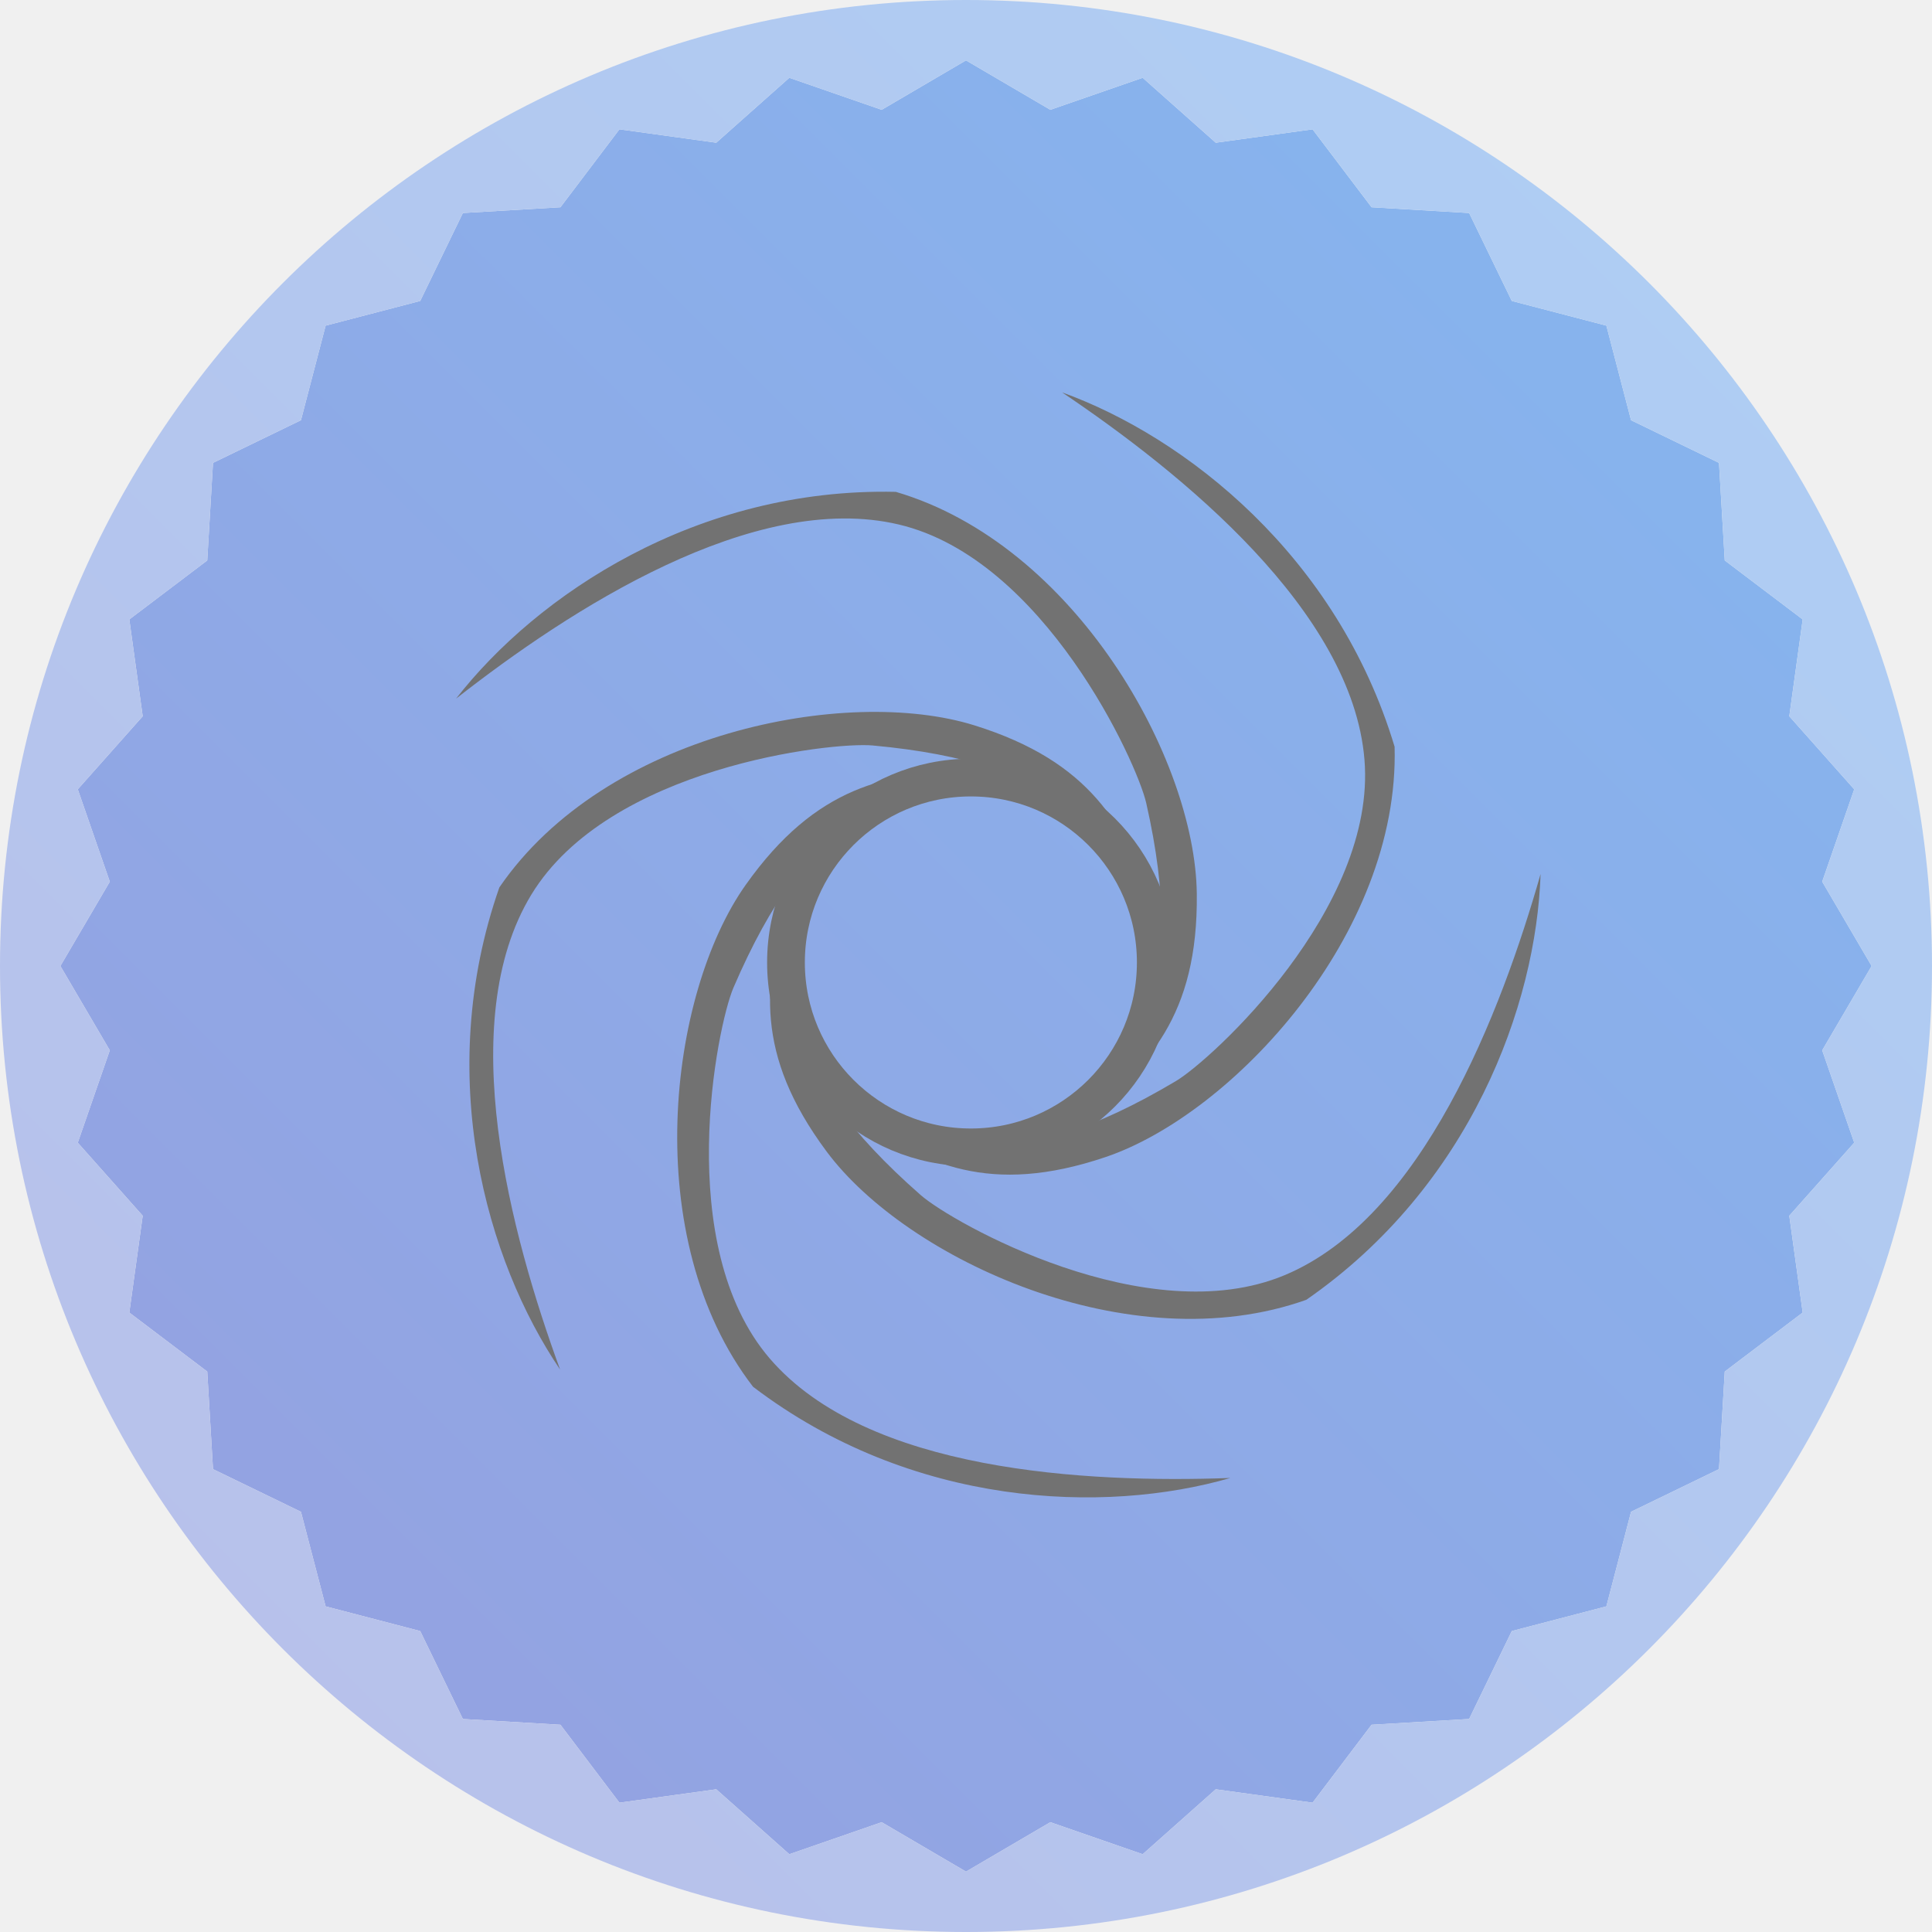
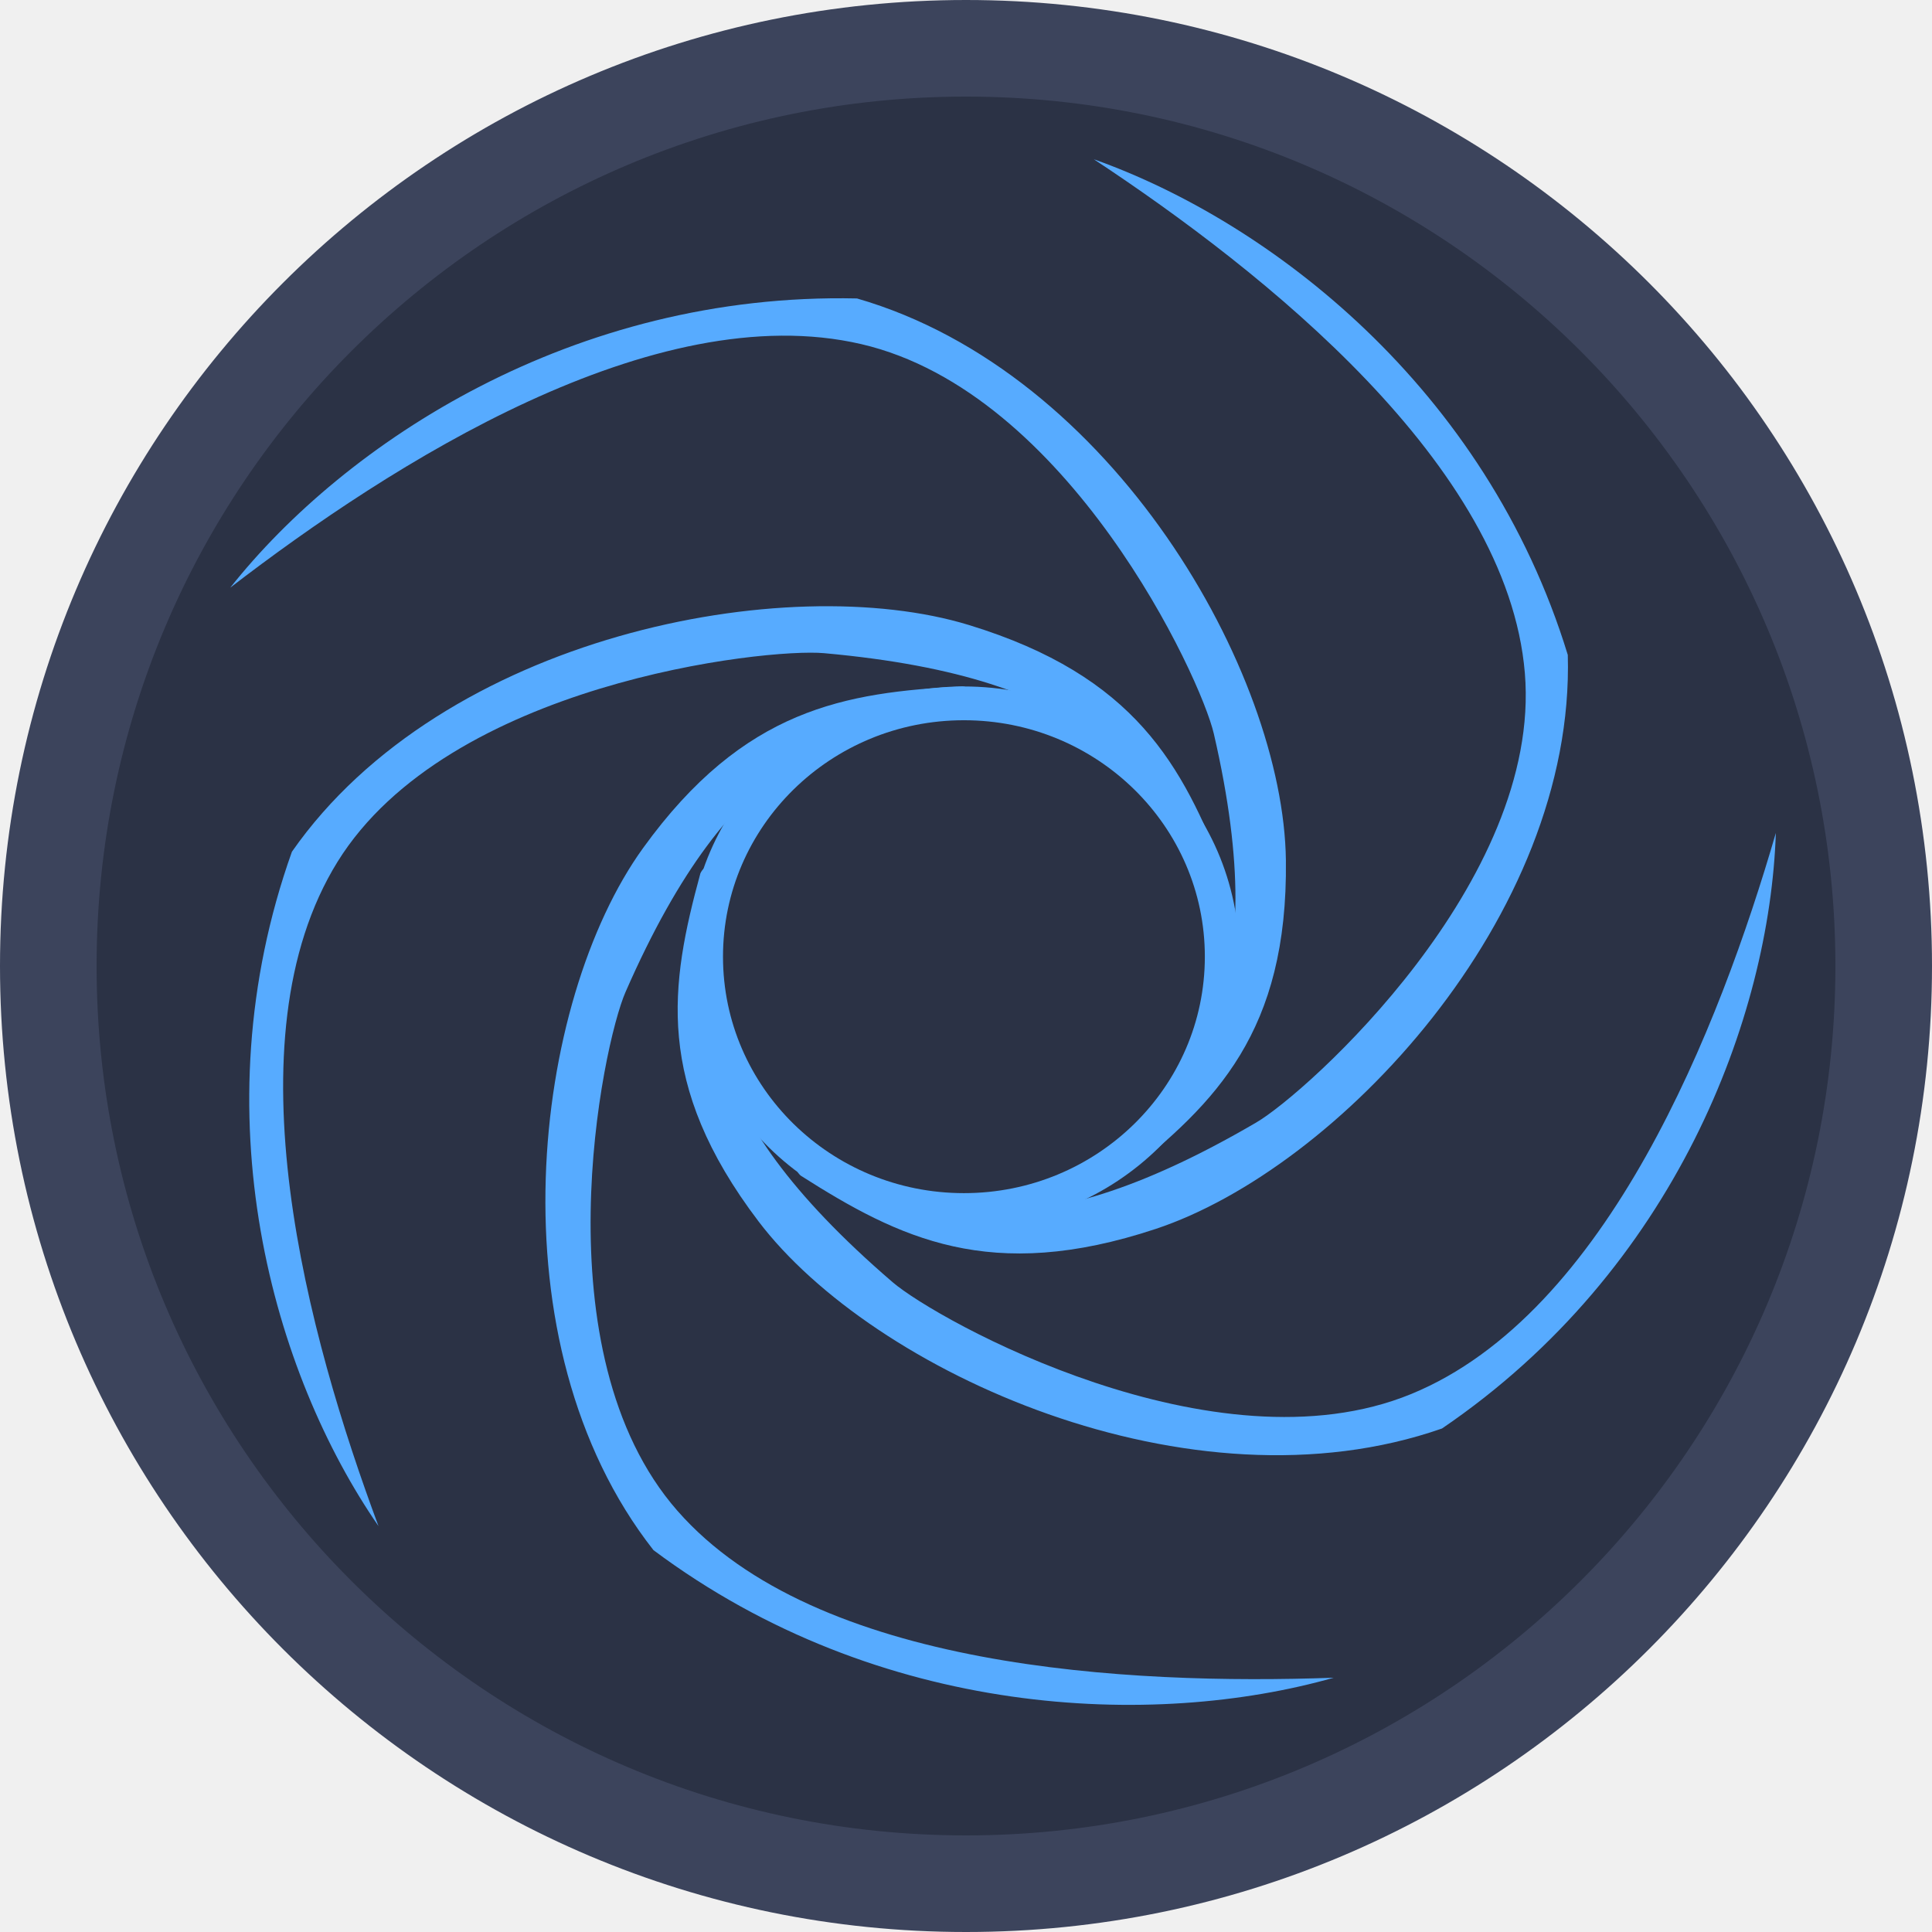
- <svg xmlns="http://www.w3.org/2000/svg" width="256" height="256" viewBox="0 0 256 256" fill="none">
-   <path d="M128 8L139.174 14.549L151.411 10.306L161.092 18.909L173.922 17.134L181.739 27.461L194.668 28.224L200.321 39.877L212.853 43.147L216.123 55.679L227.776 61.332L228.539 74.261L238.866 82.078L237.091 94.907L245.694 104.589L241.451 116.826L248 128L241.451 139.174L245.694 151.411L237.091 161.092L238.866 173.922L228.539 181.739L227.776 194.668L216.123 200.321L212.853 212.853L200.321 216.123L194.668 227.776L181.739 228.539L173.922 238.866L161.092 237.091L151.411 245.694L139.174 241.451L128 248L116.826 241.451L104.589 245.694L94.907 237.091L82.078 238.866L74.261 228.539L61.332 227.776L55.679 216.123L43.147 212.853L39.877 200.321L28.224 194.668L27.461 181.739L17.134 173.922L18.909 161.092L10.306 151.411L14.549 139.174L8 128L14.549 116.826L10.306 104.589L18.909 94.907L17.134 82.078L27.461 74.261L28.224 61.332L39.877 55.679L43.147 43.147L55.679 39.877L61.332 28.224L74.261 27.461L82.078 17.134L94.907 18.909L104.589 10.306L116.826 14.549L128 8Z" fill="url(#paint0_linear_4_134)" />
-   <path fill-rule="evenodd" clip-rule="evenodd" d="M128 256C198.692 256 256 198.692 256 128C256 57.307 198.692 0 128 0C57.307 0 0 57.307 0 128C0 198.692 57.307 256 128 256ZM139.174 14.549L128 8L116.826 14.549L104.589 10.306L94.907 18.909L82.078 17.134L74.261 27.461L61.332 28.224L55.679 39.877L43.147 43.147L39.877 55.679L28.224 61.332L27.461 74.261L17.134 82.078L18.909 94.907L10.306 104.589L14.549 116.826L8 128L14.549 139.174L10.306 151.411L18.909 161.092L17.134 173.922L27.461 181.739L28.224 194.668L39.877 200.321L43.147 212.853L55.679 216.123L61.332 227.776L74.261 228.539L82.078 238.866L94.907 237.091L104.589 245.694L116.826 241.451L128 248L139.174 241.451L151.411 245.694L161.092 237.091L173.922 238.866L181.739 228.539L194.668 227.776L200.321 216.123L212.853 212.853L216.123 200.321L227.776 194.668L228.539 181.739L238.866 173.922L237.091 161.092L245.694 151.411L241.451 139.174L248 128L241.451 116.826L245.694 104.589L237.091 94.907L238.866 82.078L228.539 74.261L227.776 61.332L216.123 55.679L212.853 43.147L200.321 39.877L194.668 28.224L181.739 27.461L173.922 17.134L161.092 18.909L151.411 10.306L139.174 14.549Z" fill="url(#paint1_linear_4_134)" />
-   <path d="M128.646 152.032C142.177 152.032 153.146 141.063 153.146 127.532C153.146 114.001 142.177 103.032 128.646 103.032C115.115 103.032 104.146 114.001 104.146 127.532C104.146 141.063 115.115 152.032 128.646 152.032Z" stroke="#727272" stroke-width="5" />
-   <path d="M102.005 180.02C89.101 165.012 95.017 135.931 97.182 130.885C107.291 107.328 117.343 106.197 126.356 104.679C131.197 102.17 128.492 101.924 128.492 101.924C117.599 102.502 108.199 104 98.812 117.245C88.548 131.727 84.627 164.073 99.782 183.753C120.819 199.767 146.33 200.668 163.03 195.839C143.98 196.533 114.909 195.027 102.005 180.02Z" fill="#727272" />
-   <path d="M170.233 168.961C151.972 176.596 126.142 161.984 122.012 158.365C102.732 141.471 104.763 131.561 106.105 122.521C105.214 117.141 104.144 119.638 104.144 119.638C101.328 130.176 99.848 139.579 109.544 152.6C120.145 166.836 149.697 180.561 173.096 172.229C194.827 157.17 203.568 133.187 204.135 115.811C198.908 134.144 188.493 161.326 170.233 168.961Z" fill="#727272" />
-   <path d="M180.799 100.657C182.417 120.384 160.538 140.433 155.82 143.243C133.795 156.359 124.998 151.365 116.815 147.296C111.423 146.481 113.467 148.269 113.467 148.269C122.619 154.204 131.105 158.518 146.484 153.32C163.3 147.637 185.485 123.773 184.791 98.944C177.185 73.623 157.076 57.899 140.727 51.99C156.546 62.626 179.18 80.931 180.799 100.657Z" fill="#727272" />
-   <path d="M119.1 69.501C138.361 74.057 150.669 101.061 151.883 106.417C157.551 131.416 150.083 138.24 143.684 144.765C141.243 149.641 143.576 148.249 143.576 148.249C152.048 141.379 158.773 134.642 158.582 118.409C158.373 100.66 142.532 72.187 118.705 65.174C92.272 64.583 71.104 78.849 60.432 92.572C75.436 80.813 99.84 64.944 119.1 69.501Z" fill="#727272" />
-   <path d="M70.403 118.549C80.688 101.639 110.174 98.279 115.642 98.779C141.17 101.113 145.352 110.324 149.58 118.427C153.463 122.256 152.861 119.607 152.861 119.607C148.945 109.426 144.616 100.949 129.118 96.114C112.174 90.828 80.198 97.094 66.166 117.589C57.436 142.545 64.462 167.086 74.216 181.476C67.669 163.573 60.117 135.459 70.403 118.549Z" fill="#727272" />
+ <svg xmlns="http://www.w3.org/2000/svg" viewBox="0 0 100 100">
  <defs>
-     <linearGradient id="paint0_linear_4_134" x1="8" y1="248" x2="248" y2="8" gradientUnits="userSpaceOnUse">
-       <stop stop-color="#969FDF" />
-       <stop offset="1" stop-color="#84B7F0" />
-     </linearGradient>
-     <linearGradient id="paint1_linear_4_134" x1="0" y1="256" x2="256" y2="0" gradientUnits="userSpaceOnUse">
-       <stop stop-color="#B9BFE9" />
-       <stop offset="1" stop-color="#ADCFF5" />
-     </linearGradient>
+     <clipPath id="clip0_2_2">
+       <rect width="500" height="500" fill="white" />
+     </clipPath>
  </defs>
+   <ellipse style="stroke-width: 5px; fill: rgb(43, 50, 69); stroke: rgb(60, 68, 92);" cx="50" cy="50" rx="47.5" ry="47.5" />
+   <g clip-path="url(#clip0_2_2)" transform="matrix(0.178145, 0, 0, 0.174838, 5.356077, 5.808593)">
+     <path d="M250 325C291.421 325 325 291.421 325 250C325 208.579 291.421 175 250 175C208.579 175 175 208.579 175 250C175 291.421 208.579 325 250 325Z" stroke="#57ABFF" stroke-width="10" style="fill: none;" />
+     <path d="M166.747 414.024C126.421 367.125 144.908 276.247 151.675 260.477C183.266 186.863 214.679 183.329 242.844 178.585C257.972 170.743 249.518 169.976 249.518 169.976C215.479 171.782 186.102 176.463 156.768 217.853C124.694 263.109 112.441 364.192 159.801 425.689C225.542 475.735 305.262 478.551 357.451 463.458C297.919 465.627 207.073 460.922 166.747 414.024Z" fill="#57ABFF" />
+     <path d="M379.958 379.467C322.893 403.326 242.176 357.662 229.269 346.352C169.02 293.56 175.366 262.592 179.558 234.34C176.774 217.529 173.432 225.332 173.432 225.332C164.631 258.263 160.005 287.648 190.305 328.337C223.434 372.826 315.784 415.716 388.906 389.677C456.817 342.619 484.131 267.671 485.903 213.373C469.57 270.662 437.023 355.607 379.958 379.467Z" fill="#57ABFF" />
+     <path d="M412.977 166.017C418.035 227.661 349.663 290.317 334.918 299.098C266.092 340.084 238.601 324.479 213.027 311.762C196.179 309.214 202.567 314.804 202.567 314.804C231.166 333.35 257.684 346.831 305.744 330.587C358.293 312.827 427.622 238.252 425.453 160.662C401.684 81.533 338.845 32.395 287.752 13.931C337.189 47.168 407.92 104.372 412.977 166.017Z" fill="#57ABFF" />
+     <path d="M220.17 68.651C280.361 82.891 318.822 167.278 322.616 184.014C340.328 262.138 316.991 283.461 296.994 303.853C289.365 319.09 296.655 314.741 296.655 314.741C323.131 293.273 344.146 272.219 343.55 221.491C342.897 166.026 293.395 77.046 218.933 55.132C136.332 53.285 70.181 97.865 36.831 140.751C83.719 104.004 159.98 54.412 220.17 68.651Z" fill="#57ABFF" />
+     <path d="M67.99 221.929C100.132 169.084 192.275 158.583 209.364 160.146C289.137 167.442 302.206 196.226 315.42 221.546C327.553 233.511 325.671 225.234 325.671 225.234C313.435 193.419 299.905 166.927 251.476 151.818C198.524 135.299 98.602 154.882 54.75 218.928C27.468 296.916 49.424 373.605 79.906 418.575C59.446 362.627 35.848 274.773 67.99 221.929Z" fill="#57ABFF" />
+   </g>
</svg>
